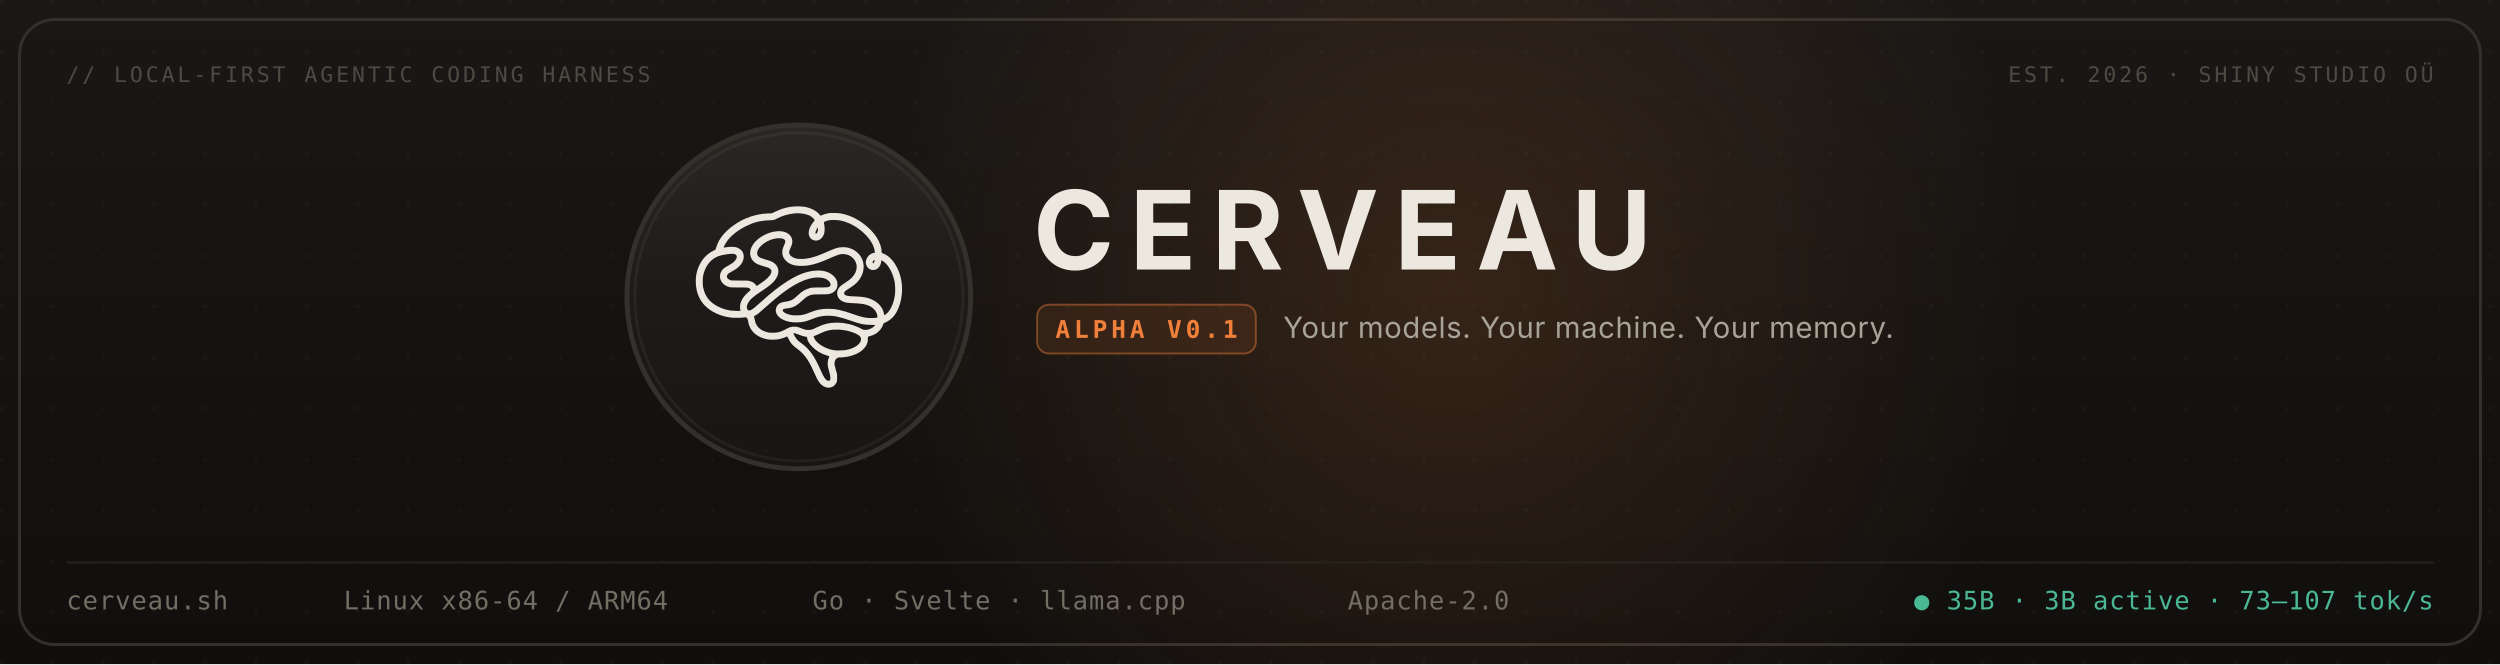
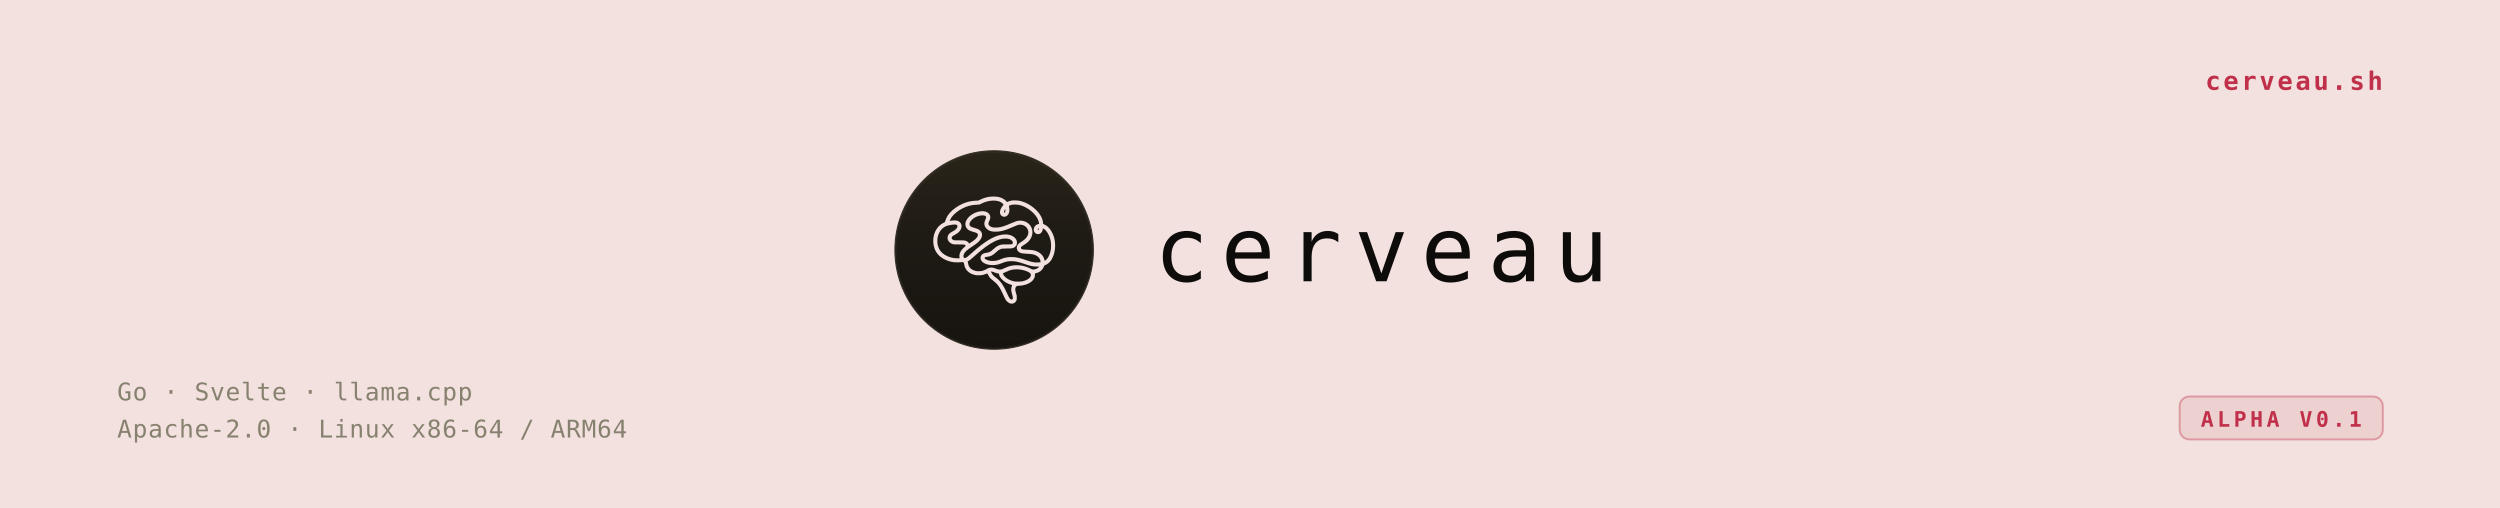
- <svg xmlns="http://www.w3.org/2000/svg" viewBox="0 0 1280 340" font-family="ui-sans-serif,-apple-system,Inter,sans-serif">
-   <defs>
-     <linearGradient id="bg" x1="0" y1="0" x2="0" y2="1">
-       <stop offset="0" stop-color="#1a1816" />
-       <stop offset="0.5" stop-color="#141311" />
-       <stop offset="1" stop-color="#100f0e" />
-     </linearGradient>
-     <linearGradient id="disc" x1="0" y1="0" x2="0" y2="1">
-       <stop offset="0" stop-color="#2a2724" />
-       <stop offset="0.45" stop-color="#1e1c1a" />
-       <stop offset="1" stop-color="#171614" />
-     </linearGradient>
-     <radialGradient id="glow" cx="0.5" cy="0.5" r="0.5">
-       <stop offset="0" stop-color="#f0803a" stop-opacity="0.15" />
-       <stop offset="1" stop-color="#f0803a" stop-opacity="0" />
-     </radialGradient>
-     <pattern id="dots" width="26" height="26" patternUnits="userSpaceOnUse">
-       <circle cx="1" cy="1" r="1" fill="#ffffff" fill-opacity="0.025" />
-     </pattern>
-   </defs>
-   <rect width="1280" height="340" fill="url(#bg)" />
-   <rect width="1280" height="340" fill="url(#dots)" />
-   <rect x="10" y="10" width="1260" height="320" rx="18" fill="none" stroke="#34302b" stroke-width="1.5" />
-   <circle cx="744.0" cy="152.0" r="300" fill="url(#glow)" />
-   <g fill="#4e4a43" font-family="ui-monospace,monospace" font-size="11" letter-spacing="1.5">
-     <text x="34" y="42">// LOCAL-FIRST AGENTIC CODING HARNESS</text>
-     <text x="1246" y="42" text-anchor="end">EST. 2026 · SHINY STUDIO OÜ</text>
+ <svg xmlns="http://www.w3.org/2000/svg" viewBox="0 0 1280 260" font-family="ui-sans-serif,-apple-system,Inter,sans-serif">
+   <rect width="1280" height="260" fill="#F2E1DE" />
+   <text x="1220" y="46" text-anchor="end" fill="#C0304A" font-family="ui-monospace,&quot;SF Mono&quot;,SFMono-Regular,&quot;DejaVu Sans Mono&quot;,Menlo,Consolas,monospace" font-size="13" font-weight="600" letter-spacing="1.4">cerveau.sh</text>
+   <svg x="457" y="76" width="104" height="104" viewBox="0 0 512 512" overflow="visible">
+     <defs>
+       <linearGradient id="surf" x1="0" y1="0" x2="0" y2="1">
+         <stop offset="0" stop-color="#2A2419" />
+         <stop offset="0.45" stop-color="#1E1A14" />
+         <stop offset="1" stop-color="#17140F" />
+       </linearGradient>
+     </defs>
+     <circle cx="256.0" cy="256.0" r="250.0" fill="url(#surf)" stroke="#363026" stroke-width="3" />
+     <circle cx="256.0" cy="256.0" r="246.0" fill="none" stroke="#ffffff" stroke-opacity="0.04" stroke-width="2" />
+     <g transform="translate(49.26 52.97) scale(0.32227)">
+       <path d="M786.11 1048.99C799.20 1046.55 809.49 1038.52 815.34 1026.18C818.49 1019.52 818.50 1019.45 818.43 1003.50L818.37 987.50L813.22 969.87C807.30 949.56 805.64 940.62 806.60 934.11C808.09 924.06 811.54 917.79 818.28 912.91C822.00 910.22 822.96 910.00 831.19 910.00C856.51 910.00 885.91 903.63 907.87 893.39C933.52 881.43 951.79 862.99 958.28 842.50C960.00 837.07 960.50 833.08 960.50 824.71C960.50 814.00 960.52 813.91 963.00 813.39C975.48 810.78 991.41 804.25 1000.38 798.08C1014.83 788.14 1026.24 773.11 1031.48 757.14C1033.07 752.29 1033.67 751.60 1037.87 749.83C1070.19 736.18 1090.08 714.05 1104.34 675.90C1123.10 625.67 1123.46 565.69 1105.29 517.00C1089.38 474.35 1062.93 442.26 1034.00 430.50C1023.66 426.30 1024.00 426.65 1023.99 420.19C1023.97 401.90 1015.41 377.02 1001.89 355.91C973.38 311.40 919.93 270.20 868.50 253.08C844.72 245.17 832.19 242.92 808.40 242.29C792.40 241.86 786.32 242.09 778.61 243.40C767.54 245.29 754.67 249.14 747.78 252.62C745.19 253.93 742.71 255.00 742.27 255.00C741.84 255.00 739.46 252.47 736.99 249.37C727.19 237.08 709.95 225.94 690.86 219.55C673.55 213.76 659.69 211.75 637.00 211.75C599.30 211.74 569.14 218.76 533.00 235.97L516.50 243.83L498.50 244.39C463.56 245.47 430.49 252.95 396.50 267.46C356.87 284.39 316.75 313.23 292.26 342.41C276.71 360.94 267.26 377.84 260.59 399.08C258.61 405.36 256.66 410.97 256.25 411.54C255.84 412.12 251.45 414.51 246.50 416.87C207.98 435.19 179.48 473.30 169.02 520.50C162.59 549.48 164.52 586.91 173.88 614.77C185.72 650.03 208.59 677.57 242.74 697.67C266.85 711.86 296.57 721.79 326.20 725.56C341.08 727.46 376.81 727.14 389.27 725.00C395.32 723.96 396.37 724.03 399.17 725.67C403.55 728.23 405.99 733.56 407.55 744.00C411.17 768.20 423.52 789.18 442.59 803.53C458.08 815.19 476.99 823.06 497.83 826.53C511.60 828.82 538.20 828.13 551.72 825.12C562.49 822.73 574.48 818.76 581.36 815.30L586.22 812.86L588.60 815.10C589.92 816.33 592.81 821.15 595.03 825.81C603.54 843.62 611.17 852.47 630.76 867.19C668.03 895.22 685.49 919.30 712.54 980.00C723.89 1005.45 727.11 1011.83 733.63 1021.68C742.80 1035.56 755.46 1045.23 768.63 1048.41C775.88 1050.17 779.23 1050.28 786.11 1048.99ZM773.18 1016.48C763.85 1012.43 755.77 999.82 741.48 967.00C715.63 907.61 691.86 873.36 659.50 848.87C656.20 846.38 650.27 841.99 646.31 839.12C636.74 832.17 629.26 823.86 625.00 815.42C623.08 811.62 620.08 806.38 618.35 803.79C615.33 799.29 615.28 799.05 617.19 798.44C620.84 797.28 628.36 799.10 640.00 803.97C653.20 809.49 662.73 812.46 672.00 813.94C675.58 814.52 678.84 814.99 679.25 814.99C679.66 815.00 680.00 816.76 680.00 818.91C680.00 830.74 688.59 845.73 704.44 861.53C723.45 880.49 745.97 893.59 773.21 901.54C778.32 903.03 782.66 904.39 782.85 904.56C783.05 904.73 782.00 907.42 780.53 910.52C776.89 918.23 775.04 927.71 775.02 938.79C775.00 949.76 776.41 957.13 782.63 978.58C786.53 992.05 787.26 995.94 787.37 1003.83C787.50 1012.89 787.42 1013.24 784.69 1015.58C781.52 1018.31 778.03 1018.59 773.18 1016.48ZM806.50 876.91C769.81 871.92 732.73 851.61 716.30 827.50C714.19 824.39 709.42 812.19 710.11 811.65C710.32 811.48 714.10 810.08 718.50 808.55C722.90 807.02 731.85 803.08 738.38 799.81C767.64 785.15 791.57 780.06 825.50 781.31C859.65 782.56 896.37 792.94 918.58 807.61C929.06 814.54 931.85 825.98 925.95 837.79C917.31 855.07 891.66 869.58 859.01 875.66C848.88 877.54 816.77 878.31 806.50 876.91ZM504.50 795.28C496.17 794.12 484.47 790.40 475.47 786.04C463.64 780.31 453.31 771.41 447.25 761.72C442.08 753.46 440.30 748.70 438.49 738.24C437.66 733.43 436.26 727.33 435.39 724.69C434.51 722.04 433.95 719.75 434.15 719.60C434.34 719.46 437.59 717.64 441.36 715.56C450.15 710.72 459.83 702.89 483.79 681.24C551.69 619.89 601.24 583.56 646.50 561.94C701.45 535.70 754.20 532.96 778.42 555.11C784.95 561.07 788.00 566.89 788.00 573.39C788.00 577.29 787.48 578.67 785.16 581.00C780.13 586.02 776.65 586.44 739.00 586.49C709.98 586.52 703.35 586.80 697.27 588.25C672.78 594.07 658.64 602.09 636.92 622.50C629.54 629.44 620.41 637.18 616.64 639.71C607.65 645.72 596.80 649.86 586.67 651.11C559.41 654.50 546.83 660.57 539.80 673.71C527.80 696.17 538.84 720.87 567.10 734.81C585.76 744.01 605.01 748.00 630.63 747.99C656.19 747.98 672.94 744.45 701.50 733.02C730.25 721.52 744.81 718.16 769.50 717.31C803.05 716.15 828.28 721.42 886.50 741.73C927.26 755.94 943.45 759.15 975.25 759.30C986.11 759.36 995.00 759.71 995.00 760.08C995.00 760.46 992.08 763.50 988.51 766.84C972.86 781.48 946.54 787.23 933.08 778.96C920.08 770.96 894.37 760.75 876.15 756.35C856.87 751.70 844.04 749.92 825.50 749.33C787.63 748.13 760.89 753.88 725.00 770.93C703.86 780.98 700.59 782.03 688.49 782.71C676.59 783.37 667.94 781.54 653.00 775.18C638.67 769.09 632.08 767.58 620.00 767.60C606.22 767.63 598.53 769.99 581.00 779.58C557.47 792.44 543.84 796.12 520.62 795.85C513.40 795.77 506.15 795.51 504.50 795.28ZM960.50 727.34C938.16 724.69 927.11 721.83 893.50 710.04C838.21 690.63 811.82 684.99 776.51 685.01C746.00 685.02 721.00 690.12 692.06 702.22C666.40 712.95 654.45 715.51 630.00 715.48C612.98 715.46 610.62 715.24 600.50 712.63C587.08 709.17 576.70 704.53 571.10 699.47C567.48 696.20 566.94 695.19 567.20 692.19C567.69 686.46 570.71 685.03 585.61 683.46C614.84 680.39 630.90 672.12 658.59 645.91C670.60 634.55 677.07 629.76 686.06 625.61C700.95 618.74 702.70 618.51 741.00 618.40C779.23 618.30 783.30 617.80 795.77 611.72C804.15 607.64 812.85 599.11 816.52 591.40C820.48 583.06 821.21 568.35 818.16 558.31C811.80 537.36 790.22 519.16 763.50 512.18C750.66 508.83 738.84 507.68 723.50 508.30C667.87 510.54 611.11 536.92 534.00 596.36C511.43 613.76 491.98 630.27 462.00 657.49C435.48 681.57 428.65 686.99 419.75 691.03C414.60 693.36 410.86 693.50 406.97 691.49C404.72 690.32 403.68 688.71 402.45 684.48C400.34 677.22 401.29 669.91 405.48 661.22C414.19 643.15 428.78 629.91 469.00 603.55C503.75 580.77 520.49 567.06 531.28 552.53C542.14 537.90 546.95 525.47 546.99 511.96C547.02 495.36 539.26 481.65 524.13 471.59C515.31 465.72 506.02 462.08 487.00 457.04C470.45 452.65 461.51 449.02 456.21 444.54C443.44 433.74 447.37 413.62 465.87 395.14C478.53 382.50 491.14 374.40 509.50 367.15C533.76 357.57 560.85 356.18 573.30 363.88C580.66 368.43 580.84 375.02 574.03 389.94C567.45 404.34 565.00 413.45 565.00 423.52C565.00 439.62 570.03 451.12 582.53 463.62C589.12 470.21 592.42 472.61 600.07 476.39C614.76 483.63 625.99 486.10 647.00 486.71C686.47 487.84 720.84 479.43 776.50 455.00C823.24 434.48 830.51 432.05 845.18 432.02C863.24 431.98 879.59 438.47 891.46 450.39C916.16 475.21 914.82 510.73 888.10 539.50C879.96 548.26 871.45 554.86 853.79 566.11C844.02 572.32 835.78 578.43 832.01 582.23C810.59 603.85 815.20 635.81 841.75 649.82C853.34 655.93 864.45 658.00 891.50 659.07C932.11 660.67 950.04 663.63 966.74 671.49C987.83 681.41 1001.53 698.14 1004.30 717.34C1004.90 721.52 1005.13 725.20 1004.81 725.52C1003.07 727.26 970.95 728.59 960.50 727.34ZM1036.00 712.69C1036.00 711.42 1035.12 707.02 1034.05 702.92C1027.54 678.06 1009.99 657.58 984.00 644.50C961.51 633.18 942.69 629.35 902.65 627.96C873.74 626.95 864.31 625.73 857.14 622.07C852.40 619.65 851.00 617.49 851.00 612.57C851.00 608.29 855.60 602.69 862.80 598.23C897.82 576.51 910.94 565.51 922.69 548.00C935.57 528.80 941.00 511.80 941.11 490.33C941.38 438.25 895.55 397.24 840.56 400.34C822.83 401.34 811.48 404.68 783.00 417.26C726.71 442.13 700.77 450.58 670.00 454.08C657.22 455.53 635.88 454.71 627.50 452.45C619.71 450.34 609.05 444.72 604.55 440.35C594.93 431.01 594.53 422.02 602.91 404.05C605.85 397.75 608.65 391.22 609.14 389.55C614.42 371.33 610.85 355.72 598.57 343.42C585.31 330.14 563.75 324.23 538.50 326.95C517.60 329.20 501.22 334.23 481.00 344.60C453.94 358.48 432.73 379.06 422.47 401.41C411.82 424.60 415.85 449.83 432.90 466.71C442.04 475.76 454.18 481.54 477.50 487.93C487.40 490.64 497.24 493.59 499.36 494.49C509.20 498.64 515.00 505.05 515.00 511.78C515.00 523.43 503.58 538.90 483.50 554.46C474.59 561.37 446.98 580.38 446.64 579.85C438.82 567.31 430.34 561.27 414.15 556.71C406.93 554.68 404.35 554.56 368.00 554.53C330.79 554.50 329.32 554.43 324.19 552.32C317.17 549.45 312.65 545.89 310.64 541.66C308.45 537.04 308.57 533.51 311.10 528.30C313.53 523.27 317.01 520.68 333.06 511.94C352.02 501.61 361.63 494.37 371.32 483.10C387.19 464.64 391.34 441.30 381.99 422.97C377.40 413.99 364.41 404.07 353.30 401.08C340.51 397.64 322.53 397.75 301.49 401.41C295.66 402.42 294.00 402.44 294.00 401.50C294.00 398.87 305.24 378.36 310.63 371.14C329.39 346.03 361.59 320.67 396.50 303.49C433.77 285.15 462.94 277.69 503.74 276.06C526.40 275.15 527.88 274.83 540.16 268.17C563.49 255.49 593.57 246.64 622.50 243.94C648.61 241.50 677.49 246.39 695.06 256.22C701.64 259.90 715.00 272.63 715.00 275.21C715.00 275.99 712.90 279.07 710.34 282.06C699.91 294.22 691.14 310.50 688.41 322.76C682.82 347.88 695.67 368.02 718.36 369.70C735.59 370.97 750.79 359.46 757.59 340.00C761.50 328.79 762.06 311.38 759.00 296.02C756.43 283.10 755.86 284.44 765.75 280.32C776.47 275.86 785.36 274.50 803.50 274.53C827.21 274.57 843.90 277.87 867.28 287.13C931.56 312.60 987.08 371.40 992.55 419.78L993.22 425.68L987.67 426.79C984.62 427.41 979.31 429.33 975.86 431.07C957.17 440.51 946.52 464.28 952.96 482.22C960.17 502.28 980.57 511.30 999.34 502.70C1012.14 496.84 1022.00 480.57 1022.00 465.29C1022.00 462.26 1022.41 461.00 1023.42 461.00C1026.24 461.00 1040.13 471.29 1045.44 477.32C1064.07 498.44 1076.93 525.79 1084.10 559.50C1086.80 572.22 1087.84 603.17 1086.05 617.71C1080.79 660.57 1063.76 696.80 1041.82 711.80C1036.23 715.62 1036.00 715.66 1036.00 712.69ZM328.68 693.46C292.50 688.53 257.06 672.88 234.62 651.92C216.62 635.11 205.02 613.77 199.31 587.00C196.55 574.05 196.80 541.87 199.76 529.45C209.98 486.52 233.25 456.72 267.47 442.73C281.02 437.19 314.61 430.92 331.47 430.79C339.63 430.73 342.47 431.11 346.26 432.79C358.41 438.17 357.56 451.20 344.12 465.33C337.33 472.47 331.50 476.53 314.57 485.88C294.48 496.99 287.84 502.89 281.96 514.86C267.77 543.76 285.41 575.71 320.53 584.71C326.62 586.28 332.28 586.50 365.50 586.50C406.65 586.50 409.65 586.82 414.96 591.80C420.39 596.88 420.03 597.99 410.29 606.28C393.74 620.35 383.65 632.54 377.04 646.45C372.27 656.46 371.16 660.34 370.02 670.77C369.21 678.24 369.86 687.47 371.61 693.25C372.10 694.87 370.90 694.99 355.32 694.90C346.07 694.84 334.08 694.19 328.68 693.46ZM983.01 472.52C981.73 469.16 983.71 464.16 987.51 461.17C991.37 458.13 991.88 458.41 991.30 463.25C990.18 472.51 985.15 478.14 983.01 472.52ZM718.44 335.63C718.12 334.32 718.53 330.95 719.37 328.12C721.32 321.55 727.97 308.86 729.10 309.56C730.69 310.55 729.49 327.23 727.56 331.00C723.86 338.19 719.63 340.34 718.44 335.63Z" fill="#F2E1DE" fill-rule="evenodd" />
+     </g>
+   </svg>
+   <text x="591" y="144" fill="#0D0C0A" font-family="ui-monospace,&quot;SF Mono&quot;,SFMono-Regular,&quot;DejaVu Sans Mono&quot;,Menlo,Consolas,monospace" font-size="46" font-weight="500" letter-spacing="6.44">cerveau</text>
+   <g font-family="ui-monospace,&quot;SF Mono&quot;,SFMono-Regular,&quot;DejaVu Sans Mono&quot;,Menlo,Consolas,monospace" font-size="12.5" letter-spacing="0.4" fill="#87816F">
+     <text x="60" y="205">Go · Svelte · llama.cpp</text>
+     <text x="60" y="224">Apache-2.0 · Linux x86-64 / ARM64</text>
  </g>
-   <circle cx="409.0" cy="152.0" r="88" fill="url(#disc)" stroke="#34302b" stroke-width="2.5" />
-   <circle cx="409.0" cy="152.0" r="84" fill="none" stroke="#ffffff" stroke-opacity="0.05" stroke-width="1.5" />
-   <g transform="translate(337.93 82.21) scale(0.11078)">
-     <path d="M786.11 1048.99C799.20 1046.55 809.49 1038.52 815.34 1026.18C818.49 1019.52 818.50 1019.45 818.43 1003.50L818.37 987.50L813.22 969.87C807.30 949.56 805.64 940.62 806.60 934.11C808.09 924.06 811.54 917.79 818.28 912.91C822.00 910.22 822.96 910.00 831.19 910.00C856.51 910.00 885.91 903.63 907.87 893.39C933.52 881.43 951.79 862.99 958.28 842.50C960.00 837.07 960.50 833.08 960.50 824.71C960.50 814.00 960.52 813.91 963.00 813.39C975.48 810.78 991.41 804.25 1000.38 798.08C1014.83 788.14 1026.24 773.11 1031.48 757.14C1033.07 752.29 1033.67 751.60 1037.87 749.83C1070.19 736.18 1090.08 714.05 1104.34 675.90C1123.10 625.67 1123.46 565.69 1105.29 517.00C1089.38 474.35 1062.93 442.26 1034.00 430.50C1023.66 426.30 1024.00 426.65 1023.99 420.19C1023.97 401.90 1015.41 377.02 1001.89 355.91C973.38 311.40 919.93 270.20 868.50 253.08C844.72 245.17 832.19 242.92 808.40 242.29C792.40 241.86 786.32 242.09 778.61 243.40C767.54 245.29 754.67 249.14 747.78 252.62C745.19 253.93 742.71 255.00 742.27 255.00C741.84 255.00 739.46 252.47 736.99 249.37C727.19 237.08 709.95 225.94 690.86 219.55C673.55 213.76 659.69 211.75 637.00 211.75C599.30 211.74 569.14 218.76 533.00 235.97L516.50 243.83L498.50 244.39C463.56 245.47 430.49 252.95 396.50 267.46C356.87 284.39 316.75 313.23 292.26 342.41C276.71 360.94 267.26 377.84 260.59 399.08C258.61 405.36 256.66 410.97 256.25 411.54C255.84 412.12 251.45 414.51 246.50 416.87C207.98 435.19 179.48 473.30 169.02 520.50C162.59 549.48 164.52 586.91 173.88 614.77C185.72 650.03 208.59 677.57 242.74 697.67C266.85 711.86 296.57 721.79 326.20 725.56C341.08 727.46 376.81 727.14 389.27 725.00C395.32 723.96 396.37 724.03 399.17 725.67C403.55 728.23 405.99 733.56 407.55 744.00C411.17 768.20 423.52 789.18 442.59 803.53C458.08 815.19 476.99 823.06 497.83 826.53C511.60 828.82 538.20 828.13 551.72 825.12C562.49 822.73 574.48 818.76 581.36 815.30L586.22 812.86L588.60 815.10C589.92 816.33 592.81 821.15 595.03 825.81C603.54 843.62 611.17 852.47 630.76 867.19C668.03 895.22 685.49 919.30 712.54 980.00C723.89 1005.45 727.11 1011.83 733.63 1021.68C742.80 1035.56 755.46 1045.23 768.63 1048.41C775.88 1050.17 779.23 1050.28 786.11 1048.99ZM773.18 1016.48C763.85 1012.43 755.77 999.82 741.48 967.00C715.63 907.61 691.86 873.36 659.50 848.87C656.20 846.38 650.27 841.99 646.31 839.12C636.74 832.17 629.26 823.86 625.00 815.42C623.08 811.62 620.08 806.38 618.35 803.79C615.33 799.29 615.28 799.05 617.19 798.44C620.84 797.28 628.36 799.10 640.00 803.97C653.20 809.49 662.73 812.46 672.00 813.94C675.58 814.52 678.84 814.99 679.25 814.99C679.66 815.00 680.00 816.76 680.00 818.91C680.00 830.74 688.59 845.73 704.44 861.53C723.45 880.49 745.97 893.59 773.21 901.54C778.32 903.03 782.66 904.39 782.85 904.56C783.05 904.73 782.00 907.42 780.53 910.52C776.89 918.23 775.04 927.71 775.02 938.79C775.00 949.76 776.41 957.13 782.63 978.58C786.53 992.05 787.26 995.94 787.37 1003.83C787.50 1012.89 787.42 1013.24 784.69 1015.58C781.52 1018.31 778.03 1018.59 773.18 1016.48ZM806.50 876.91C769.81 871.92 732.73 851.61 716.30 827.50C714.19 824.39 709.42 812.19 710.11 811.65C710.32 811.48 714.10 810.08 718.50 808.55C722.90 807.02 731.85 803.08 738.38 799.81C767.64 785.15 791.57 780.06 825.50 781.31C859.65 782.56 896.37 792.94 918.58 807.61C929.06 814.54 931.85 825.98 925.95 837.79C917.31 855.07 891.66 869.58 859.01 875.66C848.88 877.54 816.77 878.31 806.50 876.91ZM504.50 795.28C496.17 794.12 484.47 790.40 475.47 786.04C463.64 780.31 453.31 771.41 447.25 761.72C442.08 753.46 440.30 748.70 438.49 738.24C437.66 733.43 436.26 727.33 435.39 724.69C434.51 722.04 433.95 719.75 434.15 719.60C434.34 719.46 437.59 717.64 441.36 715.56C450.15 710.72 459.83 702.89 483.79 681.24C551.69 619.89 601.24 583.56 646.50 561.94C701.45 535.70 754.20 532.96 778.42 555.11C784.95 561.07 788.00 566.89 788.00 573.39C788.00 577.29 787.48 578.67 785.16 581.00C780.13 586.02 776.65 586.44 739.00 586.49C709.98 586.52 703.35 586.80 697.27 588.25C672.78 594.07 658.64 602.09 636.92 622.50C629.54 629.44 620.41 637.18 616.64 639.71C607.65 645.72 596.80 649.86 586.67 651.11C559.41 654.50 546.83 660.57 539.80 673.71C527.80 696.17 538.84 720.87 567.10 734.81C585.76 744.01 605.01 748.00 630.63 747.99C656.19 747.98 672.94 744.45 701.50 733.02C730.25 721.52 744.81 718.16 769.50 717.31C803.05 716.15 828.28 721.42 886.50 741.73C927.26 755.94 943.45 759.15 975.25 759.30C986.11 759.36 995.00 759.71 995.00 760.08C995.00 760.46 992.08 763.50 988.51 766.84C972.86 781.48 946.54 787.23 933.08 778.96C920.08 770.96 894.37 760.75 876.15 756.35C856.87 751.70 844.04 749.92 825.50 749.33C787.63 748.13 760.89 753.88 725.00 770.93C703.86 780.98 700.59 782.03 688.49 782.71C676.59 783.37 667.94 781.54 653.00 775.18C638.67 769.09 632.08 767.58 620.00 767.60C606.22 767.63 598.53 769.99 581.00 779.58C557.47 792.44 543.84 796.12 520.62 795.85C513.40 795.77 506.15 795.51 504.50 795.28ZM960.50 727.34C938.16 724.69 927.11 721.83 893.50 710.04C838.21 690.63 811.82 684.99 776.51 685.01C746.00 685.02 721.00 690.12 692.06 702.22C666.40 712.95 654.45 715.51 630.00 715.48C612.98 715.46 610.62 715.24 600.50 712.63C587.08 709.17 576.70 704.53 571.10 699.47C567.48 696.20 566.94 695.19 567.20 692.19C567.69 686.46 570.71 685.03 585.61 683.46C614.84 680.39 630.90 672.12 658.59 645.91C670.60 634.55 677.07 629.76 686.06 625.61C700.95 618.74 702.70 618.51 741.00 618.40C779.23 618.30 783.30 617.80 795.77 611.72C804.15 607.64 812.85 599.11 816.52 591.40C820.48 583.06 821.21 568.35 818.16 558.31C811.80 537.36 790.22 519.16 763.50 512.18C750.66 508.83 738.84 507.68 723.50 508.30C667.87 510.54 611.11 536.92 534.00 596.36C511.43 613.76 491.98 630.27 462.00 657.49C435.48 681.57 428.65 686.99 419.75 691.03C414.60 693.36 410.86 693.50 406.97 691.49C404.72 690.32 403.68 688.71 402.45 684.48C400.34 677.22 401.29 669.91 405.48 661.22C414.19 643.15 428.78 629.91 469.00 603.55C503.75 580.77 520.49 567.06 531.28 552.53C542.14 537.90 546.95 525.47 546.99 511.96C547.02 495.36 539.26 481.65 524.13 471.59C515.31 465.72 506.02 462.08 487.00 457.04C470.45 452.65 461.51 449.02 456.21 444.54C443.44 433.74 447.37 413.62 465.87 395.14C478.53 382.50 491.14 374.40 509.50 367.15C533.76 357.57 560.85 356.18 573.30 363.88C580.66 368.43 580.84 375.02 574.03 389.94C567.45 404.34 565.00 413.45 565.00 423.52C565.00 439.62 570.03 451.12 582.53 463.62C589.12 470.21 592.42 472.61 600.07 476.39C614.76 483.63 625.99 486.10 647.00 486.71C686.47 487.84 720.84 479.43 776.50 455.00C823.24 434.48 830.51 432.05 845.18 432.02C863.24 431.98 879.59 438.47 891.46 450.39C916.16 475.21 914.82 510.73 888.10 539.50C879.96 548.26 871.45 554.86 853.79 566.11C844.02 572.32 835.78 578.43 832.01 582.23C810.59 603.85 815.20 635.81 841.75 649.82C853.34 655.93 864.45 658.00 891.50 659.07C932.11 660.67 950.04 663.63 966.74 671.49C987.83 681.41 1001.53 698.14 1004.30 717.34C1004.90 721.52 1005.13 725.20 1004.81 725.52C1003.07 727.26 970.95 728.59 960.50 727.34ZM1036.00 712.69C1036.00 711.42 1035.12 707.02 1034.05 702.92C1027.54 678.06 1009.99 657.58 984.00 644.50C961.51 633.18 942.69 629.35 902.65 627.96C873.74 626.95 864.31 625.73 857.14 622.07C852.40 619.65 851.00 617.49 851.00 612.57C851.00 608.29 855.60 602.69 862.80 598.23C897.82 576.51 910.94 565.51 922.69 548.00C935.57 528.80 941.00 511.80 941.11 490.33C941.38 438.25 895.55 397.24 840.56 400.34C822.83 401.34 811.48 404.68 783.00 417.26C726.71 442.13 700.77 450.58 670.00 454.08C657.22 455.53 635.88 454.71 627.50 452.45C619.71 450.34 609.05 444.72 604.55 440.35C594.93 431.01 594.53 422.02 602.91 404.05C605.85 397.75 608.65 391.22 609.14 389.55C614.42 371.33 610.85 355.72 598.57 343.42C585.31 330.14 563.75 324.23 538.50 326.95C517.60 329.20 501.22 334.23 481.00 344.60C453.94 358.48 432.73 379.06 422.47 401.41C411.82 424.60 415.85 449.83 432.90 466.71C442.04 475.76 454.18 481.54 477.50 487.93C487.40 490.64 497.24 493.59 499.36 494.49C509.20 498.64 515.00 505.05 515.00 511.78C515.00 523.43 503.58 538.90 483.50 554.46C474.59 561.37 446.98 580.38 446.64 579.85C438.82 567.31 430.34 561.27 414.15 556.71C406.93 554.68 404.35 554.56 368.00 554.53C330.79 554.50 329.32 554.43 324.19 552.32C317.17 549.45 312.65 545.89 310.64 541.66C308.45 537.04 308.57 533.51 311.10 528.30C313.53 523.27 317.01 520.68 333.06 511.94C352.02 501.61 361.63 494.37 371.32 483.10C387.19 464.64 391.34 441.30 381.99 422.97C377.40 413.99 364.41 404.07 353.30 401.08C340.51 397.64 322.53 397.75 301.49 401.41C295.66 402.42 294.00 402.44 294.00 401.50C294.00 398.87 305.24 378.36 310.63 371.14C329.39 346.03 361.59 320.67 396.50 303.49C433.77 285.15 462.94 277.69 503.74 276.06C526.40 275.15 527.88 274.83 540.16 268.17C563.49 255.49 593.57 246.64 622.50 243.94C648.61 241.50 677.49 246.39 695.06 256.22C701.64 259.90 715.00 272.63 715.00 275.21C715.00 275.99 712.90 279.07 710.34 282.06C699.91 294.22 691.14 310.50 688.41 322.76C682.82 347.88 695.67 368.02 718.36 369.70C735.59 370.97 750.79 359.46 757.59 340.00C761.50 328.79 762.06 311.38 759.00 296.02C756.43 283.10 755.86 284.44 765.75 280.32C776.47 275.86 785.36 274.50 803.50 274.53C827.21 274.57 843.90 277.87 867.28 287.13C931.56 312.60 987.08 371.40 992.55 419.78L993.22 425.68L987.67 426.79C984.62 427.41 979.31 429.33 975.86 431.07C957.17 440.51 946.52 464.28 952.96 482.22C960.17 502.28 980.57 511.30 999.34 502.70C1012.14 496.84 1022.00 480.57 1022.00 465.29C1022.00 462.26 1022.41 461.00 1023.42 461.00C1026.24 461.00 1040.13 471.29 1045.44 477.32C1064.07 498.44 1076.93 525.79 1084.10 559.50C1086.80 572.22 1087.84 603.17 1086.05 617.71C1080.79 660.57 1063.76 696.80 1041.82 711.80C1036.23 715.62 1036.00 715.66 1036.00 712.69ZM328.68 693.46C292.50 688.53 257.06 672.88 234.62 651.92C216.62 635.11 205.02 613.77 199.31 587.00C196.55 574.05 196.80 541.87 199.76 529.45C209.98 486.52 233.25 456.72 267.47 442.73C281.02 437.19 314.61 430.92 331.47 430.79C339.63 430.73 342.47 431.11 346.26 432.79C358.41 438.17 357.56 451.20 344.12 465.33C337.33 472.47 331.50 476.53 314.57 485.88C294.48 496.99 287.84 502.89 281.96 514.86C267.77 543.76 285.41 575.71 320.53 584.71C326.62 586.28 332.28 586.50 365.50 586.50C406.65 586.50 409.65 586.82 414.96 591.80C420.39 596.88 420.03 597.99 410.29 606.28C393.74 620.35 383.65 632.54 377.04 646.45C372.27 656.46 371.16 660.34 370.02 670.77C369.21 678.24 369.86 687.47 371.61 693.25C372.10 694.87 370.90 694.99 355.32 694.90C346.07 694.84 334.08 694.19 328.68 693.46ZM983.01 472.52C981.73 469.16 983.71 464.16 987.51 461.17C991.37 458.13 991.88 458.41 991.30 463.25C990.18 472.51 985.15 478.14 983.01 472.52ZM718.44 335.63C718.12 334.32 718.53 330.95 719.37 328.12C721.32 321.55 727.97 308.86 729.10 309.56C730.69 310.55 729.49 327.23 727.56 331.00C723.86 338.19 719.63 340.34 718.44 335.63Z" fill="#ece8e0" fill-rule="evenodd" />
-   </g>
-   <text x="529.0" y="138.0" fill="#ece8e0" font-size="56" font-weight="650" letter-spacing="8">CERVEAU</text>
-   <g transform="translate(531.0 156.0)">
-     <rect x="0" y="0" width="112" height="25" rx="6" fill="#f0803a" fill-opacity="0.10" stroke="#f0803a" stroke-opacity="0.42" />
-     <text x="56" y="17" text-anchor="middle" fill="#f0803a" font-family="ui-monospace,monospace" font-size="12.5" font-weight="700" letter-spacing="2">ALPHA V0.1</text>
-   </g>
-   <text x="657.0" y="173.0" fill="#a8a397" font-size="15" letter-spacing="0.3">Your models. Your machine. Your memory.</text>
-   <line x1="34" y1="288" x2="1246" y2="288" stroke="#262320" stroke-width="1" />
-   <g font-size="13" font-family="ui-monospace,monospace" letter-spacing="0.5" fill="#736e64">
-     <text x="34" y="312">cerveau.sh</text>
-     <text x="176" y="312">Linux x86-64 / ARM64</text>
-     <text x="416" y="312">Go · Svelte · llama.cpp</text>
-     <text x="690" y="312">Apache-2.0</text>
-     <text x="1246" y="312" text-anchor="end" fill="#4bb894">● 35B · 3B active · 73–107 tok/s</text>
+   <g transform="translate(1116 203)">
+     <rect x="0" y="0" width="104" height="22" rx="5" fill="#C0304A" fill-opacity="0.09" stroke="#C0304A" stroke-opacity="0.38" />
+     <text x="52" y="15.5" text-anchor="middle" fill="#C0304A" font-family="ui-monospace,&quot;SF Mono&quot;,SFMono-Regular,&quot;DejaVu Sans Mono&quot;,Menlo,Consolas,monospace" font-size="11" font-weight="700" letter-spacing="1.8">ALPHA V0.1</text>
  </g>
</svg>
